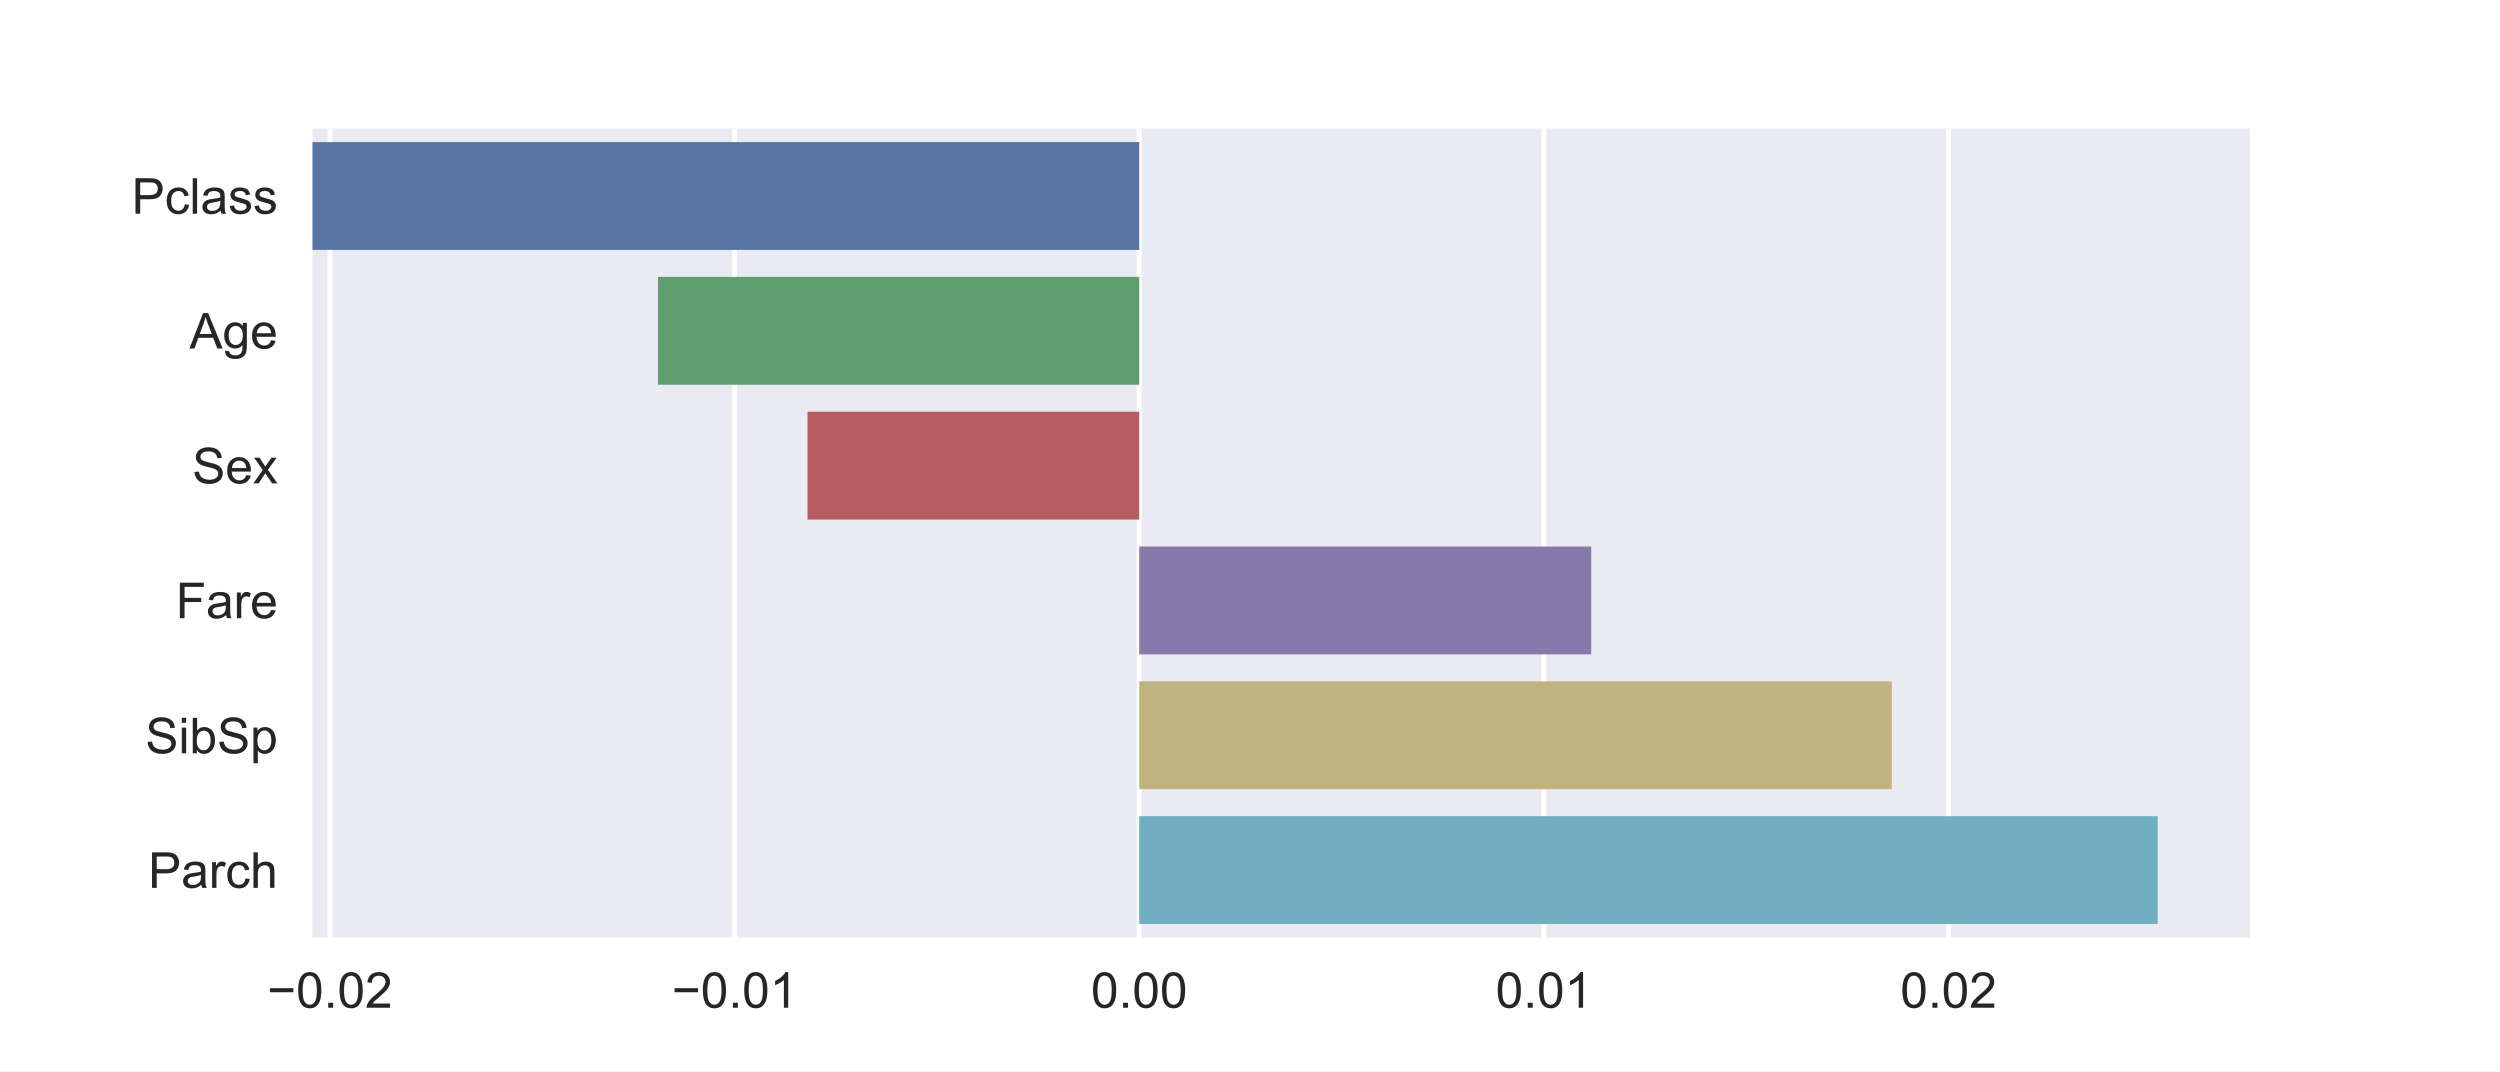
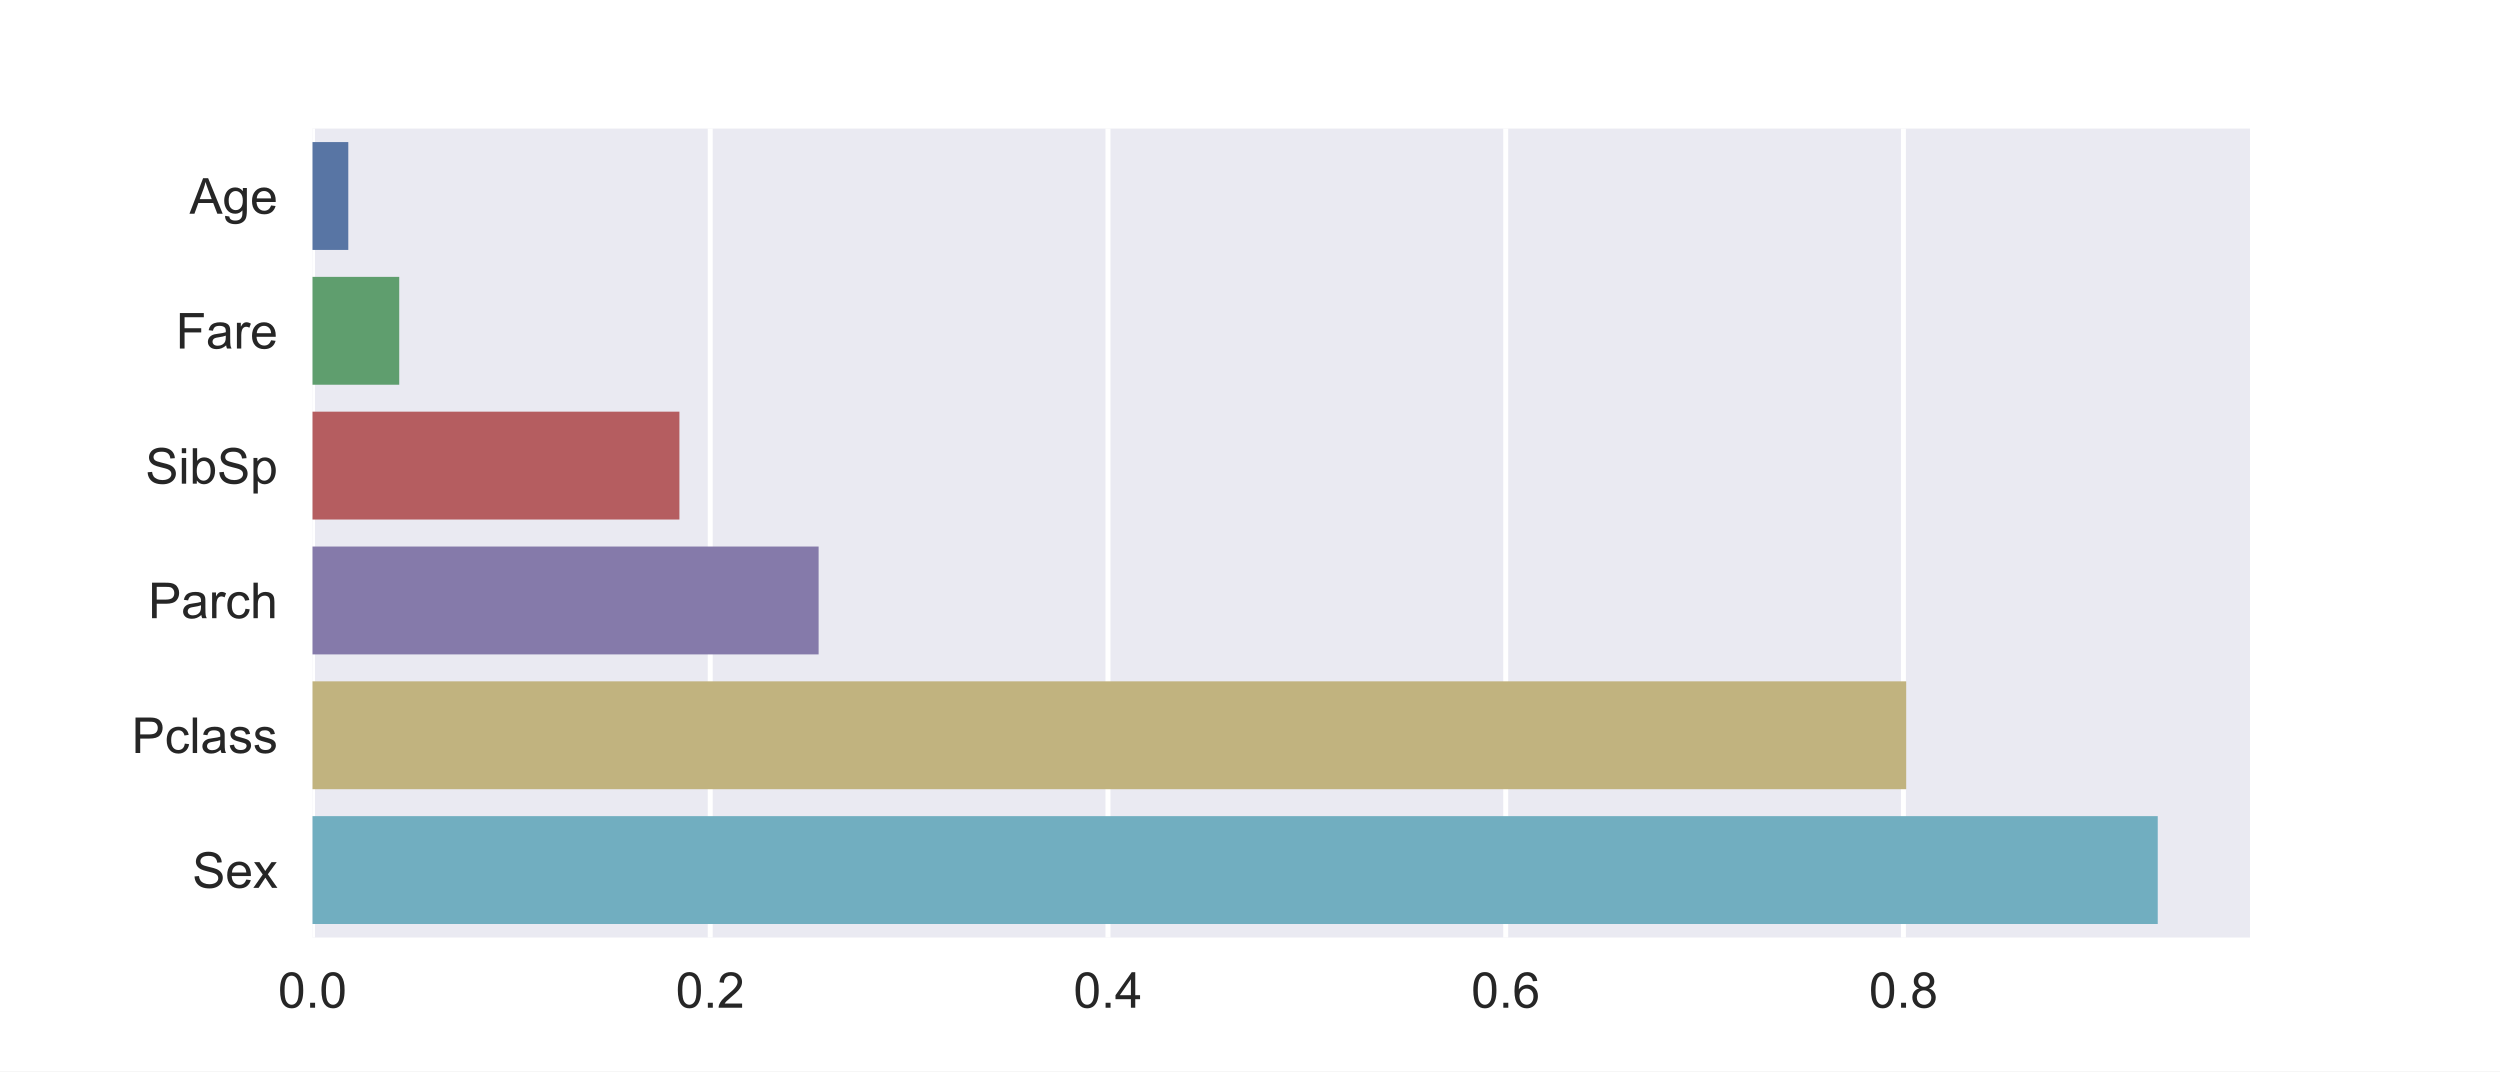
<svg xmlns="http://www.w3.org/2000/svg" xmlns:xlink="http://www.w3.org/1999/xlink" height="216pt" version="1.1" viewBox="0 0 504 216" width="504pt">
  <defs>
    <style type="text/css">
*{stroke-linecap:butt;stroke-linejoin:round;}
  </style>
  </defs>
  <g id="figure_1">
    <g id="patch_1">
      <path d="M 0 216  L 504 216  L 504 0  L 0 0  z " style="fill:#ffffff;" />
    </g>
    <g id="axes_1">
      <g id="patch_2">
        <path d="M 63 189  L 453.6 189  L 453.6 25.92  L 63 25.92  z " style="fill:#eaeaf2;" />
      </g>
      <g id="matplotlib.axis_1">
        <g id="xtick_1">
          <g id="line2d_1">
-             <path clip-path="url(#p23049d115a)" d="M 66.51 189  L 66.51 25.92  " style="fill:none;stroke:#ffffff;stroke-linecap:round;" />
+             <path clip-path="url(#p154400664d)" d="M 63 189  L 63 25.92  " style="fill:none;stroke:#ffffff;stroke-linecap:round;" />
          </g>
          <g id="line2d_2" />
          <g id="text_1">
            <defs>
-               <path d="M 52.828 31.203  L 5.562 31.203  L 5.562 39.406  L 52.828 39.406  z " id="ArialMT-2212" />
              <path d="M 4.156 35.297  Q 4.156 48 6.766 55.734  Q 9.375 63.484 14.516 67.672  Q 19.672 71.875 27.484 71.875  Q 33.25 71.875 37.594 69.547  Q 41.938 67.234 44.766 62.859  Q 47.609 58.5 49.219 52.219  Q 50.828 45.953 50.828 35.297  Q 50.828 22.703 48.234 14.969  Q 45.656 7.234 40.5 3  Q 35.359 -1.219 27.484 -1.219  Q 17.141 -1.219 11.234 6.203  Q 4.156 15.141 4.156 35.297  M 13.188 35.297  Q 13.188 17.672 17.312 11.828  Q 21.438 6 27.484 6  Q 33.547 6 37.672 11.859  Q 41.797 17.719 41.797 35.297  Q 41.797 52.984 37.672 58.781  Q 33.547 64.594 27.391 64.594  Q 21.344 64.594 17.719 59.469  Q 13.188 52.938 13.188 35.297  " id="ArialMT-30" />
              <path d="M 9.078 0  L 9.078 10.016  L 19.094 10.016  L 19.094 0  z " id="ArialMT-2e" />
-               <path d="M 50.344 8.453  L 50.344 0  L 3.031 0  Q 2.938 3.172 4.047 6.109  Q 5.859 10.938 9.828 15.625  Q 13.812 20.312 21.344 26.469  Q 33.016 36.031 37.109 41.625  Q 41.219 47.219 41.219 52.203  Q 41.219 57.422 37.469 61  Q 33.734 64.594 27.734 64.594  Q 21.391 64.594 17.578 60.781  Q 13.766 56.984 13.719 50.25  L 4.688 51.172  Q 5.609 61.281 11.656 66.578  Q 17.719 71.875 27.938 71.875  Q 38.234 71.875 44.234 66.156  Q 50.25 60.453 50.25 52  Q 50.25 47.703 48.484 43.547  Q 46.734 39.406 42.656 34.812  Q 38.578 30.219 29.109 22.219  Q 21.188 15.578 18.938 13.203  Q 16.703 10.844 15.234 8.453  z " id="ArialMT-32" />
-             </defs>
-             <g style="fill:#262626;" transform="translate(53.85954 203.1578)scale(0.1 -0.1)">
-               <use xlink:href="#ArialMT-2212" />
-               <use x="58.398" xlink:href="#ArialMT-30" />
-               <use x="114.014" xlink:href="#ArialMT-2e" />
-               <use x="141.797" xlink:href="#ArialMT-30" />
-               <use x="197.412" xlink:href="#ArialMT-32" />
+             </defs>
+             <g style="fill:#262626;" transform="translate(56.05 203.1578)scale(0.1 -0.1)">
+               <use xlink:href="#ArialMT-30" />
+               <use x="55.615" xlink:href="#ArialMT-2e" />
+               <use x="83.398" xlink:href="#ArialMT-30" />
            </g>
          </g>
        </g>
        <g id="xtick_2">
          <g id="line2d_3">
-             <path clip-path="url(#p23049d115a)" d="M 148.092 189  L 148.092 25.92  " style="fill:none;stroke:#ffffff;stroke-linecap:round;" />
+             <path clip-path="url(#p154400664d)" d="M 143.184 189  L 143.184 25.92  " style="fill:none;stroke:#ffffff;stroke-linecap:round;" />
          </g>
          <g id="line2d_4" />
          <g id="text_2">
            <defs>
-               <path d="M 37.25 0  L 28.469 0  L 28.469 56  Q 25.297 52.984 20.141 49.953  Q 14.984 46.922 10.891 45.406  L 10.891 53.906  Q 18.266 57.375 23.781 62.297  Q 29.297 67.234 31.594 71.875  L 37.25 71.875  z " id="ArialMT-31" />
-             </defs>
-             <g style="fill:#262626;" transform="translate(135.4411 203.1578)scale(0.1 -0.1)">
-               <use xlink:href="#ArialMT-2212" />
-               <use x="58.398" xlink:href="#ArialMT-30" />
-               <use x="114.014" xlink:href="#ArialMT-2e" />
-               <use x="141.797" xlink:href="#ArialMT-30" />
-               <use x="197.412" xlink:href="#ArialMT-31" />
+               <path d="M 50.344 8.453  L 50.344 0  L 3.031 0  Q 2.938 3.172 4.047 6.109  Q 5.859 10.938 9.828 15.625  Q 13.812 20.312 21.344 26.469  Q 33.016 36.031 37.109 41.625  Q 41.219 47.219 41.219 52.203  Q 41.219 57.422 37.469 61  Q 33.734 64.594 27.734 64.594  Q 21.391 64.594 17.578 60.781  Q 13.766 56.984 13.719 50.25  L 4.688 51.172  Q 5.609 61.281 11.656 66.578  Q 17.719 71.875 27.938 71.875  Q 38.234 71.875 44.234 66.156  Q 50.25 60.453 50.25 52  Q 50.25 47.703 48.484 43.547  Q 46.734 39.406 42.656 34.812  Q 38.578 30.219 29.109 22.219  Q 21.188 15.578 18.938 13.203  Q 16.703 10.844 15.234 8.453  z " id="ArialMT-32" />
+             </defs>
+             <g style="fill:#262626;" transform="translate(136.2336 203.1578)scale(0.1 -0.1)">
+               <use xlink:href="#ArialMT-30" />
+               <use x="55.615" xlink:href="#ArialMT-2e" />
+               <use x="83.398" xlink:href="#ArialMT-32" />
            </g>
          </g>
        </g>
        <g id="xtick_3">
          <g id="line2d_5">
-             <path clip-path="url(#p23049d115a)" d="M 229.673 189  L 229.673 25.92  " style="fill:none;stroke:#ffffff;stroke-linecap:round;" />
+             <path clip-path="url(#p154400664d)" d="M 223.367 189  L 223.367 25.92  " style="fill:none;stroke:#ffffff;stroke-linecap:round;" />
          </g>
          <g id="line2d_6" />
          <g id="text_3">
-             <g style="fill:#262626;" transform="translate(219.9429 203.1578)scale(0.1 -0.1)">
-               <use xlink:href="#ArialMT-30" />
-               <use x="55.615" xlink:href="#ArialMT-2e" />
-               <use x="83.398" xlink:href="#ArialMT-30" />
-               <use x="139.014" xlink:href="#ArialMT-30" />
+             <defs>
+               <path d="M 32.328 0  L 32.328 17.141  L 1.266 17.141  L 1.266 25.203  L 33.938 71.578  L 41.109 71.578  L 41.109 25.203  L 50.781 25.203  L 50.781 17.141  L 41.109 17.141  L 41.109 0  z M 32.328 25.203  L 32.328 57.469  L 9.906 25.203  z " id="ArialMT-34" />
+             </defs>
+             <g style="fill:#262626;" transform="translate(216.4172 203.1578)scale(0.1 -0.1)">
+               <use xlink:href="#ArialMT-30" />
+               <use x="55.615" xlink:href="#ArialMT-2e" />
+               <use x="83.398" xlink:href="#ArialMT-34" />
            </g>
          </g>
        </g>
        <g id="xtick_4">
          <g id="line2d_7">
-             <path clip-path="url(#p23049d115a)" d="M 311.255 189  L 311.255 25.92  " style="fill:none;stroke:#ffffff;stroke-linecap:round;" />
+             <path clip-path="url(#p154400664d)" d="M 303.551 189  L 303.551 25.92  " style="fill:none;stroke:#ffffff;stroke-linecap:round;" />
          </g>
          <g id="line2d_8" />
          <g id="text_4">
-             <g style="fill:#262626;" transform="translate(301.5244 203.1578)scale(0.1 -0.1)">
-               <use xlink:href="#ArialMT-30" />
-               <use x="55.615" xlink:href="#ArialMT-2e" />
-               <use x="83.398" xlink:href="#ArialMT-30" />
-               <use x="139.014" xlink:href="#ArialMT-31" />
+             <defs>
+               <path d="M 49.75 54.047  L 41.016 53.375  Q 39.844 58.547 37.703 60.891  Q 34.125 64.656 28.906 64.656  Q 24.703 64.656 21.531 62.312  Q 17.391 59.281 14.984 53.469  Q 12.594 47.656 12.5 36.922  Q 15.672 41.75 20.266 44.094  Q 24.859 46.438 29.891 46.438  Q 38.672 46.438 44.844 39.969  Q 51.031 33.5 51.031 23.25  Q 51.031 16.5 48.125 10.719  Q 45.219 4.938 40.141 1.859  Q 35.062 -1.219 28.609 -1.219  Q 17.625 -1.219 10.688 6.859  Q 3.766 14.938 3.766 33.5  Q 3.766 54.25 11.422 63.672  Q 18.109 71.875 29.438 71.875  Q 37.891 71.875 43.281 67.141  Q 48.688 62.406 49.75 54.047  M 13.875 23.188  Q 13.875 18.656 15.797 14.5  Q 17.719 10.359 21.188 8.172  Q 24.656 6 28.469 6  Q 34.031 6 38.031 10.484  Q 42.047 14.984 42.047 22.703  Q 42.047 30.125 38.078 34.391  Q 34.125 38.672 28.125 38.672  Q 22.172 38.672 18.016 34.391  Q 13.875 30.125 13.875 23.188  " id="ArialMT-36" />
+             </defs>
+             <g style="fill:#262626;" transform="translate(296.6008 203.1578)scale(0.1 -0.1)">
+               <use xlink:href="#ArialMT-30" />
+               <use x="55.615" xlink:href="#ArialMT-2e" />
+               <use x="83.398" xlink:href="#ArialMT-36" />
            </g>
          </g>
        </g>
        <g id="xtick_5">
          <g id="line2d_9">
-             <path clip-path="url(#p23049d115a)" d="M 392.836 189  L 392.836 25.92  " style="fill:none;stroke:#ffffff;stroke-linecap:round;" />
+             <path clip-path="url(#p154400664d)" d="M 383.734 189  L 383.734 25.92  " style="fill:none;stroke:#ffffff;stroke-linecap:round;" />
          </g>
          <g id="line2d_10" />
          <g id="text_5">
-             <g style="fill:#262626;" transform="translate(383.1059 203.1578)scale(0.1 -0.1)">
-               <use xlink:href="#ArialMT-30" />
-               <use x="55.615" xlink:href="#ArialMT-2e" />
-               <use x="83.398" xlink:href="#ArialMT-30" />
-               <use x="139.014" xlink:href="#ArialMT-32" />
+             <defs>
+               <path d="M 17.672 38.812  Q 12.203 40.828 9.562 44.531  Q 6.938 48.25 6.938 53.422  Q 6.938 61.234 12.547 66.547  Q 18.172 71.875 27.484 71.875  Q 36.859 71.875 42.578 66.422  Q 48.297 60.984 48.297 53.172  Q 48.297 48.188 45.672 44.5  Q 43.062 40.828 37.75 38.812  Q 44.344 36.672 47.781 31.875  Q 51.219 27.094 51.219 20.453  Q 51.219 11.281 44.719 5.031  Q 38.234 -1.219 27.641 -1.219  Q 17.047 -1.219 10.547 5.047  Q 4.047 11.328 4.047 20.703  Q 4.047 27.688 7.594 32.391  Q 11.141 37.109 17.672 38.812  M 15.922 53.719  Q 15.922 48.641 19.188 45.406  Q 22.469 42.188 27.688 42.188  Q 32.766 42.188 36.016 45.375  Q 39.266 48.578 39.266 53.219  Q 39.266 58.062 35.906 61.359  Q 32.562 64.656 27.594 64.656  Q 22.562 64.656 19.234 61.422  Q 15.922 58.203 15.922 53.719  M 13.094 20.656  Q 13.094 16.891 14.875 13.375  Q 16.656 9.859 20.172 7.922  Q 23.688 6 27.734 6  Q 34.031 6 38.125 10.047  Q 42.234 14.109 42.234 20.359  Q 42.234 26.703 38.016 30.859  Q 33.797 35.016 27.438 35.016  Q 21.234 35.016 17.156 30.906  Q 13.094 26.812 13.094 20.656  " id="ArialMT-38" />
+             </defs>
+             <g style="fill:#262626;" transform="translate(376.7843 203.1578)scale(0.1 -0.1)">
+               <use xlink:href="#ArialMT-30" />
+               <use x="55.615" xlink:href="#ArialMT-2e" />
+               <use x="83.398" xlink:href="#ArialMT-38" />
            </g>
          </g>
        </g>
      </g>
      <g id="matplotlib.axis_2">
        <g id="ytick_1">
          <g id="line2d_11" />
          <g id="text_6">
            <defs>
+               <path d="M -0.141 0  L 27.344 71.578  L 37.547 71.578  L 66.844 0  L 56.062 0  L 47.703 21.688  L 17.781 21.688  L 9.906 0  z M 20.516 29.391  L 44.781 29.391  L 37.312 49.219  Q 33.891 58.25 32.234 64.062  Q 30.859 57.172 28.375 50.391  z " id="ArialMT-41" />
+               <path d="M 4.984 -4.297  L 13.531 -5.562  Q 14.062 -9.516 16.5 -11.328  Q 19.781 -13.766 25.438 -13.766  Q 31.547 -13.766 34.859 -11.328  Q 38.188 -8.891 39.359 -4.5  Q 40.047 -1.812 39.984 6.781  Q 34.234 0 25.641 0  Q 14.938 0 9.078 7.719  Q 3.219 15.438 3.219 26.219  Q 3.219 33.641 5.906 39.906  Q 8.594 46.188 13.688 49.609  Q 18.797 53.031 25.688 53.031  Q 34.859 53.031 40.828 45.609  L 40.828 51.859  L 48.922 51.859  L 48.922 7.031  Q 48.922 -5.078 46.453 -10.125  Q 44 -15.188 38.641 -18.109  Q 33.297 -21.047 25.484 -21.047  Q 16.219 -21.047 10.5 -16.875  Q 4.781 -12.703 4.984 -4.297  M 12.25 26.859  Q 12.25 16.656 16.297 11.969  Q 20.359 7.281 26.469 7.281  Q 32.516 7.281 36.609 11.938  Q 40.719 16.609 40.719 26.562  Q 40.719 36.078 36.5 40.906  Q 32.281 45.75 26.312 45.75  Q 20.453 45.75 16.344 40.984  Q 12.25 36.234 12.25 26.859  " id="ArialMT-67" />
+               <path d="M 42.094 16.703  L 51.172 15.578  Q 49.031 7.625 43.219 3.219  Q 37.406 -1.172 28.375 -1.172  Q 17 -1.172 10.328 5.828  Q 3.656 12.844 3.656 25.484  Q 3.656 38.578 10.391 45.797  Q 17.141 53.031 27.875 53.031  Q 38.281 53.031 44.875 45.953  Q 51.469 38.875 51.469 26.031  Q 51.469 25.25 51.422 23.688  L 12.75 23.688  Q 13.234 15.141 17.578 10.594  Q 21.922 6.062 28.422 6.062  Q 33.25 6.062 36.672 8.594  Q 40.094 11.141 42.094 16.703  M 13.234 30.906  L 42.188 30.906  Q 41.609 37.453 38.875 40.719  Q 34.672 45.797 27.984 45.797  Q 21.922 45.797 17.797 41.75  Q 13.672 37.703 13.234 30.906  " id="ArialMT-65" />
+             </defs>
+             <g style="fill:#262626;" transform="translate(38.20781 43.08891)scale(0.1 -0.1)">
+               <use xlink:href="#ArialMT-41" />
+               <use x="66.699" xlink:href="#ArialMT-67" />
+               <use x="122.314" xlink:href="#ArialMT-65" />
+             </g>
+           </g>
+         </g>
+         <g id="ytick_2">
+           <g id="line2d_12" />
+           <g id="text_7">
+             <defs>
+               <path d="M 8.203 0  L 8.203 71.578  L 56.5 71.578  L 56.5 63.141  L 17.672 63.141  L 17.672 40.969  L 51.266 40.969  L 51.266 32.516  L 17.672 32.516  L 17.672 0  z " id="ArialMT-46" />
+               <path d="M 40.438 6.391  Q 35.547 2.25 31.031 0.531  Q 26.516 -1.172 21.344 -1.172  Q 12.797 -1.172 8.203 3  Q 3.609 7.172 3.609 13.672  Q 3.609 17.484 5.344 20.625  Q 7.078 23.781 9.891 25.688  Q 12.703 27.594 16.219 28.562  Q 18.797 29.25 24.031 29.891  Q 34.672 31.156 39.703 32.906  Q 39.75 34.719 39.75 35.203  Q 39.75 40.578 37.25 42.781  Q 33.891 45.75 27.25 45.75  Q 21.047 45.75 18.094 43.578  Q 15.141 41.406 13.719 35.891  L 5.125 37.062  Q 6.297 42.578 8.984 45.969  Q 11.672 49.359 16.75 51.188  Q 21.828 53.031 28.516 53.031  Q 35.156 53.031 39.297 51.469  Q 43.453 49.906 45.406 47.531  Q 47.359 45.172 48.141 41.547  Q 48.578 39.312 48.578 33.453  L 48.578 21.734  Q 48.578 9.469 49.141 6.219  Q 49.703 2.984 51.375 0  L 42.188 0  Q 40.828 2.734 40.438 6.391  M 39.703 26.031  Q 34.906 24.078 25.344 22.703  Q 19.922 21.922 17.672 20.938  Q 15.438 19.969 14.203 18.094  Q 12.984 16.219 12.984 13.922  Q 12.984 10.406 15.641 8.062  Q 18.312 5.719 23.438 5.719  Q 28.516 5.719 32.469 7.938  Q 36.422 10.156 38.281 14.016  Q 39.703 17 39.703 22.797  z " id="ArialMT-61" />
+               <path d="M 6.5 0  L 6.5 51.859  L 14.406 51.859  L 14.406 44  Q 17.438 49.516 20 51.266  Q 22.562 53.031 25.641 53.031  Q 30.078 53.031 34.672 50.203  L 31.641 42.047  Q 28.422 43.953 25.203 43.953  Q 22.312 43.953 20.016 42.219  Q 17.719 40.484 16.75 37.406  Q 15.281 32.719 15.281 27.156  L 15.281 0  z " id="ArialMT-72" />
+             </defs>
+             <g style="fill:#262626;" transform="translate(35.44062 70.26891)scale(0.1 -0.1)">
+               <use xlink:href="#ArialMT-46" />
+               <use x="61.084" xlink:href="#ArialMT-61" />
+               <use x="116.699" xlink:href="#ArialMT-72" />
+               <use x="150" xlink:href="#ArialMT-65" />
+             </g>
+           </g>
+         </g>
+         <g id="ytick_3">
+           <g id="line2d_13" />
+           <g id="text_8">
+             <defs>
+               <path d="M 4.5 23  L 13.422 23.781  Q 14.062 18.406 16.375 14.969  Q 18.703 11.531 23.578 9.406  Q 28.469 7.281 34.578 7.281  Q 39.984 7.281 44.141 8.891  Q 48.297 10.5 50.312 13.297  Q 52.344 16.109 52.344 19.438  Q 52.344 22.797 50.391 25.312  Q 48.438 27.828 43.953 29.547  Q 41.062 30.672 31.203 33.031  Q 21.344 35.406 17.391 37.5  Q 12.25 40.188 9.734 44.156  Q 7.234 48.141 7.234 53.078  Q 7.234 58.5 10.297 63.203  Q 13.375 67.922 19.281 70.359  Q 25.203 72.797 32.422 72.797  Q 40.375 72.797 46.453 70.234  Q 52.547 67.672 55.812 62.688  Q 59.078 57.719 59.328 51.422  L 50.25 50.734  Q 49.516 57.516 45.281 60.984  Q 41.062 64.453 32.812 64.453  Q 24.219 64.453 20.281 61.297  Q 16.359 58.156 16.359 53.719  Q 16.359 49.859 19.141 47.359  Q 21.875 44.875 33.422 42.266  Q 44.969 39.656 49.266 37.703  Q 55.516 34.812 58.484 30.391  Q 61.469 25.984 61.469 20.219  Q 61.469 14.5 58.203 9.438  Q 54.938 4.391 48.797 1.578  Q 42.672 -1.219 35.016 -1.219  Q 25.297 -1.219 18.719 1.609  Q 12.156 4.438 8.422 10.125  Q 4.688 15.828 4.5 23  " id="ArialMT-53" />
+               <path d="M 6.641 61.469  L 6.641 71.578  L 15.438 71.578  L 15.438 61.469  z M 6.641 0  L 6.641 51.859  L 15.438 51.859  L 15.438 0  z " id="ArialMT-69" />
+               <path d="M 14.703 0  L 6.547 0  L 6.547 71.578  L 15.328 71.578  L 15.328 46.047  Q 20.906 53.031 29.547 53.031  Q 34.328 53.031 38.594 51.094  Q 42.875 49.172 45.625 45.672  Q 48.391 42.188 49.953 37.25  Q 51.516 32.328 51.516 26.703  Q 51.516 13.375 44.922 6.094  Q 38.328 -1.172 29.109 -1.172  Q 19.922 -1.172 14.703 6.5  z M 14.594 26.312  Q 14.594 17 17.141 12.844  Q 21.297 6.062 28.375 6.062  Q 34.125 6.062 38.328 11.062  Q 42.531 16.062 42.531 25.984  Q 42.531 36.141 38.5 40.969  Q 34.469 45.797 28.766 45.797  Q 23 45.797 18.797 40.797  Q 14.594 35.797 14.594 26.312  " id="ArialMT-62" />
+               <path d="M 6.594 -19.875  L 6.594 51.859  L 14.594 51.859  L 14.594 45.125  Q 17.438 49.078 21 51.047  Q 24.562 53.031 29.641 53.031  Q 36.281 53.031 41.359 49.609  Q 46.438 46.188 49.016 39.953  Q 51.609 33.734 51.609 26.312  Q 51.609 18.359 48.75 11.984  Q 45.906 5.609 40.453 2.219  Q 35.016 -1.172 29 -1.172  Q 24.609 -1.172 21.109 0.688  Q 17.625 2.547 15.375 5.375  L 15.375 -19.875  z M 14.547 25.641  Q 14.547 15.625 18.594 10.844  Q 22.656 6.062 28.422 6.062  Q 34.281 6.062 38.453 11.016  Q 42.625 15.969 42.625 26.375  Q 42.625 36.281 38.547 41.203  Q 34.469 46.141 28.812 46.141  Q 23.188 46.141 18.859 40.891  Q 14.547 35.641 14.547 25.641  " id="ArialMT-70" />
+             </defs>
+             <g style="fill:#262626;" transform="translate(29.31563 97.50984)scale(0.1 -0.1)">
+               <use xlink:href="#ArialMT-53" />
+               <use x="66.699" xlink:href="#ArialMT-69" />
+               <use x="88.916" xlink:href="#ArialMT-62" />
+               <use x="144.531" xlink:href="#ArialMT-53" />
+               <use x="211.23" xlink:href="#ArialMT-70" />
+             </g>
+           </g>
+         </g>
+         <g id="ytick_4">
+           <g id="line2d_14" />
+           <g id="text_9">
+             <defs>
              <path d="M 7.719 0  L 7.719 71.578  L 34.719 71.578  Q 41.844 71.578 45.609 70.906  Q 50.875 70.016 54.438 67.547  Q 58.016 65.094 60.188 60.641  Q 62.359 56.203 62.359 50.875  Q 62.359 41.75 56.547 35.422  Q 50.734 29.109 35.547 29.109  L 17.188 29.109  L 17.188 0  z M 17.188 37.547  L 35.688 37.547  Q 44.875 37.547 48.734 40.969  Q 52.594 44.391 52.594 50.594  Q 52.594 55.078 50.312 58.266  Q 48.047 61.469 44.344 62.5  Q 41.938 63.141 35.5 63.141  L 17.188 63.141  z " id="ArialMT-50" />
              <path d="M 40.438 19  L 49.078 17.875  Q 47.656 8.938 41.812 3.875  Q 35.984 -1.172 27.484 -1.172  Q 16.844 -1.172 10.375 5.781  Q 3.906 12.75 3.906 25.734  Q 3.906 34.125 6.688 40.422  Q 9.469 46.734 15.156 49.875  Q 20.844 53.031 27.547 53.031  Q 35.984 53.031 41.359 48.75  Q 46.734 44.484 48.25 36.625  L 39.703 35.297  Q 38.484 40.531 35.375 43.156  Q 32.281 45.797 27.875 45.797  Q 21.234 45.797 17.078 41.031  Q 12.938 36.281 12.938 25.984  Q 12.938 15.531 16.938 10.797  Q 20.953 6.062 27.391 6.062  Q 32.562 6.062 36.031 9.234  Q 39.5 12.406 40.438 19  " id="ArialMT-63" />
+               <path d="M 6.594 0  L 6.594 71.578  L 15.375 71.578  L 15.375 45.906  Q 21.531 53.031 30.906 53.031  Q 36.672 53.031 40.922 50.75  Q 45.172 48.484 47 44.484  Q 48.828 40.484 48.828 32.859  L 48.828 0  L 40.047 0  L 40.047 32.859  Q 40.047 39.453 37.188 42.453  Q 34.328 45.453 29.109 45.453  Q 25.203 45.453 21.75 43.422  Q 18.312 41.406 16.844 37.938  Q 15.375 34.469 15.375 28.375  L 15.375 0  z " id="ArialMT-68" />
+             </defs>
+             <g style="fill:#262626;" transform="translate(29.87813 124.6289)scale(0.1 -0.1)">
+               <use xlink:href="#ArialMT-50" />
+               <use x="66.699" xlink:href="#ArialMT-61" />
+               <use x="122.314" xlink:href="#ArialMT-72" />
+               <use x="155.615" xlink:href="#ArialMT-63" />
+               <use x="205.615" xlink:href="#ArialMT-68" />
+             </g>
+           </g>
+         </g>
+         <g id="ytick_5">
+           <g id="line2d_15" />
+           <g id="text_10">
+             <defs>
              <path d="M 6.391 0  L 6.391 71.578  L 15.188 71.578  L 15.188 0  z " id="ArialMT-6c" />
-               <path d="M 40.438 6.391  Q 35.547 2.25 31.031 0.531  Q 26.516 -1.172 21.344 -1.172  Q 12.797 -1.172 8.203 3  Q 3.609 7.172 3.609 13.672  Q 3.609 17.484 5.344 20.625  Q 7.078 23.781 9.891 25.688  Q 12.703 27.594 16.219 28.562  Q 18.797 29.25 24.031 29.891  Q 34.672 31.156 39.703 32.906  Q 39.75 34.719 39.75 35.203  Q 39.75 40.578 37.25 42.781  Q 33.891 45.75 27.25 45.75  Q 21.047 45.75 18.094 43.578  Q 15.141 41.406 13.719 35.891  L 5.125 37.062  Q 6.297 42.578 8.984 45.969  Q 11.672 49.359 16.75 51.188  Q 21.828 53.031 28.516 53.031  Q 35.156 53.031 39.297 51.469  Q 43.453 49.906 45.406 47.531  Q 47.359 45.172 48.141 41.547  Q 48.578 39.312 48.578 33.453  L 48.578 21.734  Q 48.578 9.469 49.141 6.219  Q 49.703 2.984 51.375 0  L 42.188 0  Q 40.828 2.734 40.438 6.391  M 39.703 26.031  Q 34.906 24.078 25.344 22.703  Q 19.922 21.922 17.672 20.938  Q 15.438 19.969 14.203 18.094  Q 12.984 16.219 12.984 13.922  Q 12.984 10.406 15.641 8.062  Q 18.312 5.719 23.438 5.719  Q 28.516 5.719 32.469 7.938  Q 36.422 10.156 38.281 14.016  Q 39.703 17 39.703 22.797  z " id="ArialMT-61" />
              <path d="M 3.078 15.484  L 11.766 16.844  Q 12.5 11.625 15.844 8.844  Q 19.188 6.062 25.203 6.062  Q 31.25 6.062 34.172 8.516  Q 37.109 10.984 37.109 14.312  Q 37.109 17.281 34.516 19  Q 32.719 20.172 25.531 21.969  Q 15.875 24.422 12.141 26.203  Q 8.406 27.984 6.469 31.125  Q 4.547 34.281 4.547 38.094  Q 4.547 41.547 6.125 44.5  Q 7.719 47.469 10.453 49.422  Q 12.5 50.922 16.031 51.969  Q 19.578 53.031 23.641 53.031  Q 29.734 53.031 34.344 51.266  Q 38.969 49.516 41.156 46.5  Q 43.359 43.5 44.188 38.484  L 35.594 37.312  Q 35.016 41.312 32.203 43.547  Q 29.391 45.797 24.266 45.797  Q 18.219 45.797 15.625 43.797  Q 13.031 41.797 13.031 39.109  Q 13.031 37.406 14.109 36.031  Q 15.188 34.625 17.484 33.688  Q 18.797 33.203 25.25 31.453  Q 34.578 28.953 38.25 27.359  Q 41.938 25.781 44.031 22.75  Q 46.141 19.734 46.141 15.234  Q 46.141 10.844 43.578 6.953  Q 41.016 3.078 36.172 0.953  Q 31.344 -1.172 25.25 -1.172  Q 15.141 -1.172 9.844 3.031  Q 4.547 7.234 3.078 15.484  " id="ArialMT-73" />
            </defs>
-             <g style="fill:#262626;" transform="translate(26.54688 43.08891)scale(0.1 -0.1)">
+             <g style="fill:#262626;" transform="translate(26.54688 151.8089)scale(0.1 -0.1)">
              <use xlink:href="#ArialMT-50" />
              <use x="66.699" xlink:href="#ArialMT-63" />
              <use x="116.699" xlink:href="#ArialMT-6c" />
              <use x="138.916" xlink:href="#ArialMT-61" />
              <use x="194.531" xlink:href="#ArialMT-73" />
              <use x="244.531" xlink:href="#ArialMT-73" />
            </g>
          </g>
        </g>
-         <g id="ytick_2">
-           <g id="line2d_12" />
-           <g id="text_7">
-             <defs>
-               <path d="M -0.141 0  L 27.344 71.578  L 37.547 71.578  L 66.844 0  L 56.062 0  L 47.703 21.688  L 17.781 21.688  L 9.906 0  z M 20.516 29.391  L 44.781 29.391  L 37.312 49.219  Q 33.891 58.25 32.234 64.062  Q 30.859 57.172 28.375 50.391  z " id="ArialMT-41" />
-               <path d="M 4.984 -4.297  L 13.531 -5.562  Q 14.062 -9.516 16.5 -11.328  Q 19.781 -13.766 25.438 -13.766  Q 31.547 -13.766 34.859 -11.328  Q 38.188 -8.891 39.359 -4.5  Q 40.047 -1.812 39.984 6.781  Q 34.234 0 25.641 0  Q 14.938 0 9.078 7.719  Q 3.219 15.438 3.219 26.219  Q 3.219 33.641 5.906 39.906  Q 8.594 46.188 13.688 49.609  Q 18.797 53.031 25.688 53.031  Q 34.859 53.031 40.828 45.609  L 40.828 51.859  L 48.922 51.859  L 48.922 7.031  Q 48.922 -5.078 46.453 -10.125  Q 44 -15.188 38.641 -18.109  Q 33.297 -21.047 25.484 -21.047  Q 16.219 -21.047 10.5 -16.875  Q 4.781 -12.703 4.984 -4.297  M 12.25 26.859  Q 12.25 16.656 16.297 11.969  Q 20.359 7.281 26.469 7.281  Q 32.516 7.281 36.609 11.938  Q 40.719 16.609 40.719 26.562  Q 40.719 36.078 36.5 40.906  Q 32.281 45.75 26.312 45.75  Q 20.453 45.75 16.344 40.984  Q 12.25 36.234 12.25 26.859  " id="ArialMT-67" />
-               <path d="M 42.094 16.703  L 51.172 15.578  Q 49.031 7.625 43.219 3.219  Q 37.406 -1.172 28.375 -1.172  Q 17 -1.172 10.328 5.828  Q 3.656 12.844 3.656 25.484  Q 3.656 38.578 10.391 45.797  Q 17.141 53.031 27.875 53.031  Q 38.281 53.031 44.875 45.953  Q 51.469 38.875 51.469 26.031  Q 51.469 25.25 51.422 23.688  L 12.75 23.688  Q 13.234 15.141 17.578 10.594  Q 21.922 6.062 28.422 6.062  Q 33.25 6.062 36.672 8.594  Q 40.094 11.141 42.094 16.703  M 13.234 30.906  L 42.188 30.906  Q 41.609 37.453 38.875 40.719  Q 34.672 45.797 27.984 45.797  Q 21.922 45.797 17.797 41.75  Q 13.672 37.703 13.234 30.906  " id="ArialMT-65" />
-             </defs>
-             <g style="fill:#262626;" transform="translate(38.20781 70.26891)scale(0.1 -0.1)">
-               <use xlink:href="#ArialMT-41" />
-               <use x="66.699" xlink:href="#ArialMT-67" />
-               <use x="122.314" xlink:href="#ArialMT-65" />
-             </g>
-           </g>
-         </g>
-         <g id="ytick_3">
-           <g id="line2d_13" />
-           <g id="text_8">
-             <defs>
-               <path d="M 4.5 23  L 13.422 23.781  Q 14.062 18.406 16.375 14.969  Q 18.703 11.531 23.578 9.406  Q 28.469 7.281 34.578 7.281  Q 39.984 7.281 44.141 8.891  Q 48.297 10.5 50.312 13.297  Q 52.344 16.109 52.344 19.438  Q 52.344 22.797 50.391 25.312  Q 48.438 27.828 43.953 29.547  Q 41.062 30.672 31.203 33.031  Q 21.344 35.406 17.391 37.5  Q 12.25 40.188 9.734 44.156  Q 7.234 48.141 7.234 53.078  Q 7.234 58.5 10.297 63.203  Q 13.375 67.922 19.281 70.359  Q 25.203 72.797 32.422 72.797  Q 40.375 72.797 46.453 70.234  Q 52.547 67.672 55.812 62.688  Q 59.078 57.719 59.328 51.422  L 50.25 50.734  Q 49.516 57.516 45.281 60.984  Q 41.062 64.453 32.812 64.453  Q 24.219 64.453 20.281 61.297  Q 16.359 58.156 16.359 53.719  Q 16.359 49.859 19.141 47.359  Q 21.875 44.875 33.422 42.266  Q 44.969 39.656 49.266 37.703  Q 55.516 34.812 58.484 30.391  Q 61.469 25.984 61.469 20.219  Q 61.469 14.5 58.203 9.438  Q 54.938 4.391 48.797 1.578  Q 42.672 -1.219 35.016 -1.219  Q 25.297 -1.219 18.719 1.609  Q 12.156 4.438 8.422 10.125  Q 4.688 15.828 4.5 23  " id="ArialMT-53" />
+         <g id="ytick_6">
+           <g id="line2d_16" />
+           <g id="text_11">
+             <defs>
              <path d="M 0.734 0  L 19.672 26.953  L 2.156 51.859  L 13.141 51.859  L 21.094 39.703  Q 23.344 36.234 24.703 33.891  Q 26.859 37.109 28.656 39.594  L 37.406 51.859  L 47.906 51.859  L 29.984 27.438  L 49.266 0  L 38.484 0  L 27.828 16.109  L 25 20.453  L 11.375 0  z " id="ArialMT-78" />
            </defs>
-             <g style="fill:#262626;" transform="translate(38.76875 97.44891)scale(0.1 -0.1)">
+             <g style="fill:#262626;" transform="translate(38.76875 178.9889)scale(0.1 -0.1)">
              <use xlink:href="#ArialMT-53" />
              <use x="66.699" xlink:href="#ArialMT-65" />
              <use x="122.314" xlink:href="#ArialMT-78" />
            </g>
          </g>
        </g>
-         <g id="ytick_4">
-           <g id="line2d_14" />
-           <g id="text_9">
-             <defs>
-               <path d="M 8.203 0  L 8.203 71.578  L 56.5 71.578  L 56.5 63.141  L 17.672 63.141  L 17.672 40.969  L 51.266 40.969  L 51.266 32.516  L 17.672 32.516  L 17.672 0  z " id="ArialMT-46" />
-               <path d="M 6.5 0  L 6.5 51.859  L 14.406 51.859  L 14.406 44  Q 17.438 49.516 20 51.266  Q 22.562 53.031 25.641 53.031  Q 30.078 53.031 34.672 50.203  L 31.641 42.047  Q 28.422 43.953 25.203 43.953  Q 22.312 43.953 20.016 42.219  Q 17.719 40.484 16.75 37.406  Q 15.281 32.719 15.281 27.156  L 15.281 0  z " id="ArialMT-72" />
-             </defs>
-             <g style="fill:#262626;" transform="translate(35.44062 124.6289)scale(0.1 -0.1)">
-               <use xlink:href="#ArialMT-46" />
-               <use x="61.084" xlink:href="#ArialMT-61" />
-               <use x="116.699" xlink:href="#ArialMT-72" />
-               <use x="150" xlink:href="#ArialMT-65" />
-             </g>
-           </g>
-         </g>
-         <g id="ytick_5">
-           <g id="line2d_15" />
-           <g id="text_10">
-             <defs>
-               <path d="M 6.641 61.469  L 6.641 71.578  L 15.438 71.578  L 15.438 61.469  z M 6.641 0  L 6.641 51.859  L 15.438 51.859  L 15.438 0  z " id="ArialMT-69" />
-               <path d="M 14.703 0  L 6.547 0  L 6.547 71.578  L 15.328 71.578  L 15.328 46.047  Q 20.906 53.031 29.547 53.031  Q 34.328 53.031 38.594 51.094  Q 42.875 49.172 45.625 45.672  Q 48.391 42.188 49.953 37.25  Q 51.516 32.328 51.516 26.703  Q 51.516 13.375 44.922 6.094  Q 38.328 -1.172 29.109 -1.172  Q 19.922 -1.172 14.703 6.5  z M 14.594 26.312  Q 14.594 17 17.141 12.844  Q 21.297 6.062 28.375 6.062  Q 34.125 6.062 38.328 11.062  Q 42.531 16.062 42.531 25.984  Q 42.531 36.141 38.5 40.969  Q 34.469 45.797 28.766 45.797  Q 23 45.797 18.797 40.797  Q 14.594 35.797 14.594 26.312  " id="ArialMT-62" />
-               <path d="M 6.594 -19.875  L 6.594 51.859  L 14.594 51.859  L 14.594 45.125  Q 17.438 49.078 21 51.047  Q 24.562 53.031 29.641 53.031  Q 36.281 53.031 41.359 49.609  Q 46.438 46.188 49.016 39.953  Q 51.609 33.734 51.609 26.312  Q 51.609 18.359 48.75 11.984  Q 45.906 5.609 40.453 2.219  Q 35.016 -1.172 29 -1.172  Q 24.609 -1.172 21.109 0.688  Q 17.625 2.547 15.375 5.375  L 15.375 -19.875  z M 14.547 25.641  Q 14.547 15.625 18.594 10.844  Q 22.656 6.062 28.422 6.062  Q 34.281 6.062 38.453 11.016  Q 42.625 15.969 42.625 26.375  Q 42.625 36.281 38.547 41.203  Q 34.469 46.141 28.812 46.141  Q 23.188 46.141 18.859 40.891  Q 14.547 35.641 14.547 25.641  " id="ArialMT-70" />
-             </defs>
-             <g style="fill:#262626;" transform="translate(29.31563 151.8698)scale(0.1 -0.1)">
-               <use xlink:href="#ArialMT-53" />
-               <use x="66.699" xlink:href="#ArialMT-69" />
-               <use x="88.916" xlink:href="#ArialMT-62" />
-               <use x="144.531" xlink:href="#ArialMT-53" />
-               <use x="211.23" xlink:href="#ArialMT-70" />
-             </g>
-           </g>
-         </g>
-         <g id="ytick_6">
-           <g id="line2d_16" />
-           <g id="text_11">
-             <defs>
-               <path d="M 6.594 0  L 6.594 71.578  L 15.375 71.578  L 15.375 45.906  Q 21.531 53.031 30.906 53.031  Q 36.672 53.031 40.922 50.75  Q 45.172 48.484 47 44.484  Q 48.828 40.484 48.828 32.859  L 48.828 0  L 40.047 0  L 40.047 32.859  Q 40.047 39.453 37.188 42.453  Q 34.328 45.453 29.109 45.453  Q 25.203 45.453 21.75 43.422  Q 18.312 41.406 16.844 37.938  Q 15.375 34.469 15.375 28.375  L 15.375 0  z " id="ArialMT-68" />
-             </defs>
-             <g style="fill:#262626;" transform="translate(29.87813 178.9889)scale(0.1 -0.1)">
-               <use xlink:href="#ArialMT-50" />
-               <use x="66.699" xlink:href="#ArialMT-61" />
-               <use x="122.314" xlink:href="#ArialMT-72" />
-               <use x="155.615" xlink:href="#ArialMT-63" />
-               <use x="205.615" xlink:href="#ArialMT-68" />
-             </g>
-           </g>
-         </g>
      </g>
      <g id="patch_3">
-         <path clip-path="url(#p23049d115a)" d="M 63 28.638  L 229.673 28.638  L 229.673 50.382  L 63 50.382  z " style="fill:#5875a4;" />
+         <path clip-path="url(#p154400664d)" d="M 63 28.638  L 70.216 28.638  L 70.216 50.382  L 63 50.382  z " style="fill:#5875a4;" />
      </g>
      <g id="patch_4">
-         <path clip-path="url(#p23049d115a)" d="M 132.656 55.818  L 229.673 55.818  L 229.673 77.562  L 132.656 77.562  z " style="fill:#5f9e6e;" />
+         <path clip-path="url(#p154400664d)" d="M 63 55.818  L 80.484 55.818  L 80.484 77.562  L 63 77.562  z " style="fill:#5f9e6e;" />
      </g>
      <g id="patch_5">
-         <path clip-path="url(#p23049d115a)" d="M 162.79 82.998  L 229.673 82.998  L 229.673 104.742  L 162.79 104.742  z " style="fill:#b55d60;" />
+         <path clip-path="url(#p154400664d)" d="M 63 82.998  L 136.97 82.998  L 136.97 104.742  L 63 104.742  z " style="fill:#b55d60;" />
      </g>
      <g id="patch_6">
-         <path clip-path="url(#p23049d115a)" d="M 229.673 110.178  L 320.782 110.178  L 320.782 131.922  L 229.673 131.922  z " style="fill:#857aaa;" />
+         <path clip-path="url(#p154400664d)" d="M 63 110.178  L 165.034 110.178  L 165.034 131.922  L 63 131.922  z " style="fill:#857aaa;" />
      </g>
      <g id="patch_7">
-         <path clip-path="url(#p23049d115a)" d="M 229.673 137.358  L 381.387 137.358  L 381.387 159.102  L 229.673 159.102  z " style="fill:#c1b37f;" />
+         <path clip-path="url(#p154400664d)" d="M 63 137.358  L 384.289 137.358  L 384.289 159.102  L 63 159.102  z " style="fill:#c1b37f;" />
      </g>
      <g id="patch_8">
-         <path clip-path="url(#p23049d115a)" d="M 229.673 164.538  L 435 164.538  L 435 186.282  L 229.673 186.282  z " style="fill:#71aec0;" />
+         <path clip-path="url(#p154400664d)" d="M 63 164.538  L 435 164.538  L 435 186.282  L 63 186.282  z " style="fill:#71aec0;" />
      </g>
      <g id="line2d_17">
-         <path clip-path="url(#p23049d115a)" d="M 0 0  " style="fill:none;stroke:#424242;stroke-linecap:round;stroke-width:3.15;" />
+         <path clip-path="url(#p154400664d)" d="M 0 0  " style="fill:none;stroke:#424242;stroke-linecap:round;stroke-width:3.15;" />
      </g>
      <g id="line2d_18">
-         <path clip-path="url(#p23049d115a)" d="M 0 0  " style="fill:none;stroke:#424242;stroke-linecap:round;stroke-width:3.15;" />
+         <path clip-path="url(#p154400664d)" d="M 0 0  " style="fill:none;stroke:#424242;stroke-linecap:round;stroke-width:3.15;" />
      </g>
      <g id="line2d_19">
-         <path clip-path="url(#p23049d115a)" d="M 0 0  " style="fill:none;stroke:#424242;stroke-linecap:round;stroke-width:3.15;" />
+         <path clip-path="url(#p154400664d)" d="M 0 0  " style="fill:none;stroke:#424242;stroke-linecap:round;stroke-width:3.15;" />
      </g>
      <g id="line2d_20">
-         <path clip-path="url(#p23049d115a)" d="M 0 0  " style="fill:none;stroke:#424242;stroke-linecap:round;stroke-width:3.15;" />
+         <path clip-path="url(#p154400664d)" d="M 0 0  " style="fill:none;stroke:#424242;stroke-linecap:round;stroke-width:3.15;" />
      </g>
      <g id="line2d_21">
-         <path clip-path="url(#p23049d115a)" d="M 0 0  " style="fill:none;stroke:#424242;stroke-linecap:round;stroke-width:3.15;" />
+         <path clip-path="url(#p154400664d)" d="M 0 0  " style="fill:none;stroke:#424242;stroke-linecap:round;stroke-width:3.15;" />
      </g>
      <g id="line2d_22">
-         <path clip-path="url(#p23049d115a)" d="M 0 0  " style="fill:none;stroke:#424242;stroke-linecap:round;stroke-width:3.15;" />
+         <path clip-path="url(#p154400664d)" d="M 0 0  " style="fill:none;stroke:#424242;stroke-linecap:round;stroke-width:3.15;" />
      </g>
      <g id="patch_9">
        <path d="M 63 189  L 63 25.92  " style="fill:none;" />
      </g>
      <g id="patch_10">
        <path d="M 453.6 189  L 453.6 25.92  " style="fill:none;" />
      </g>
      <g id="patch_11">
        <path d="M 63 189  L 453.6 189  " style="fill:none;" />
      </g>
      <g id="patch_12">
        <path d="M 63 25.92  L 453.6 25.92  " style="fill:none;" />
      </g>
    </g>
  </g>
  <defs>
-     <clipPath id="p23049d115a">
+     <clipPath id="p154400664d">
      <rect height="163.08" width="390.6" x="63" y="25.92" />
    </clipPath>
  </defs>
</svg>
